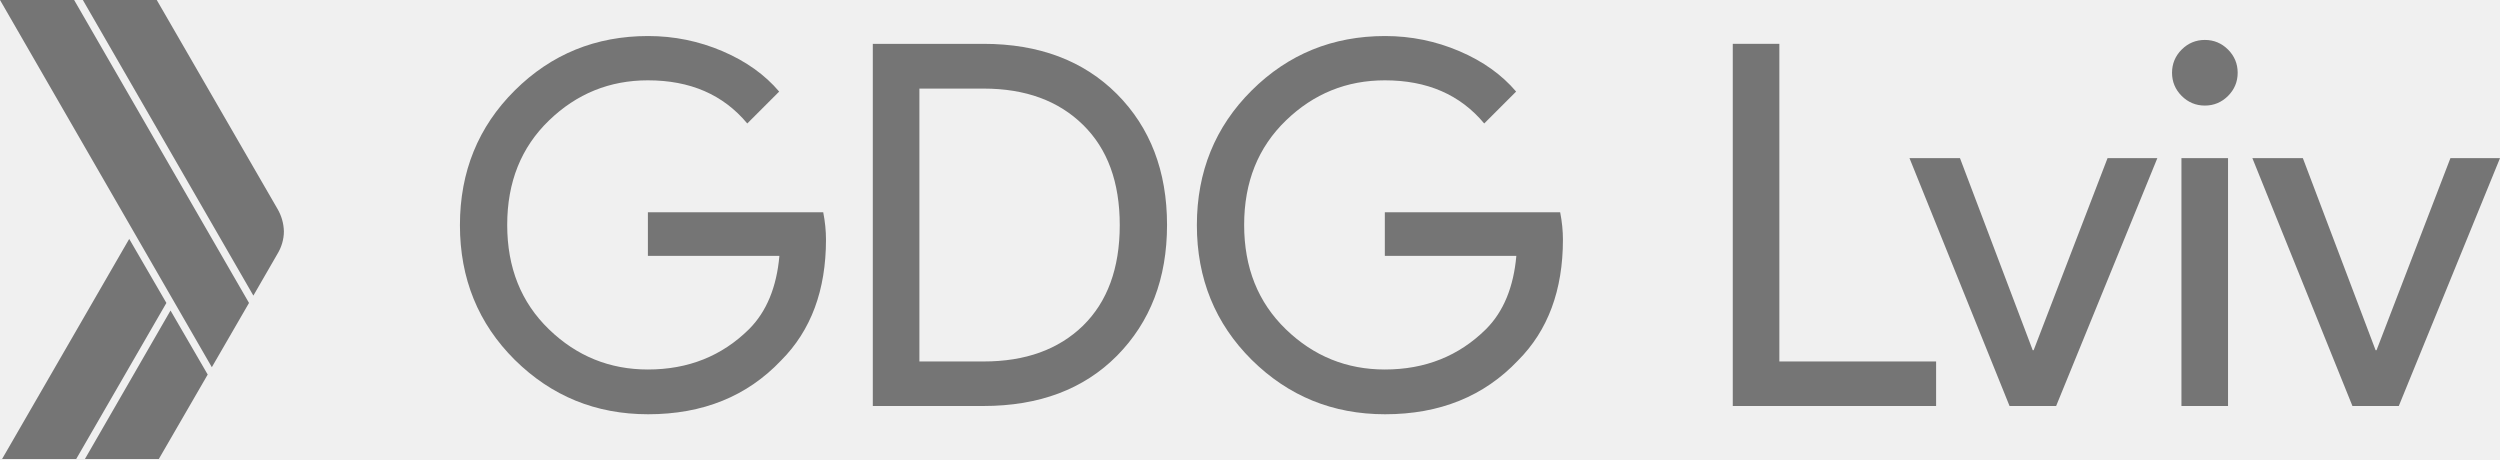
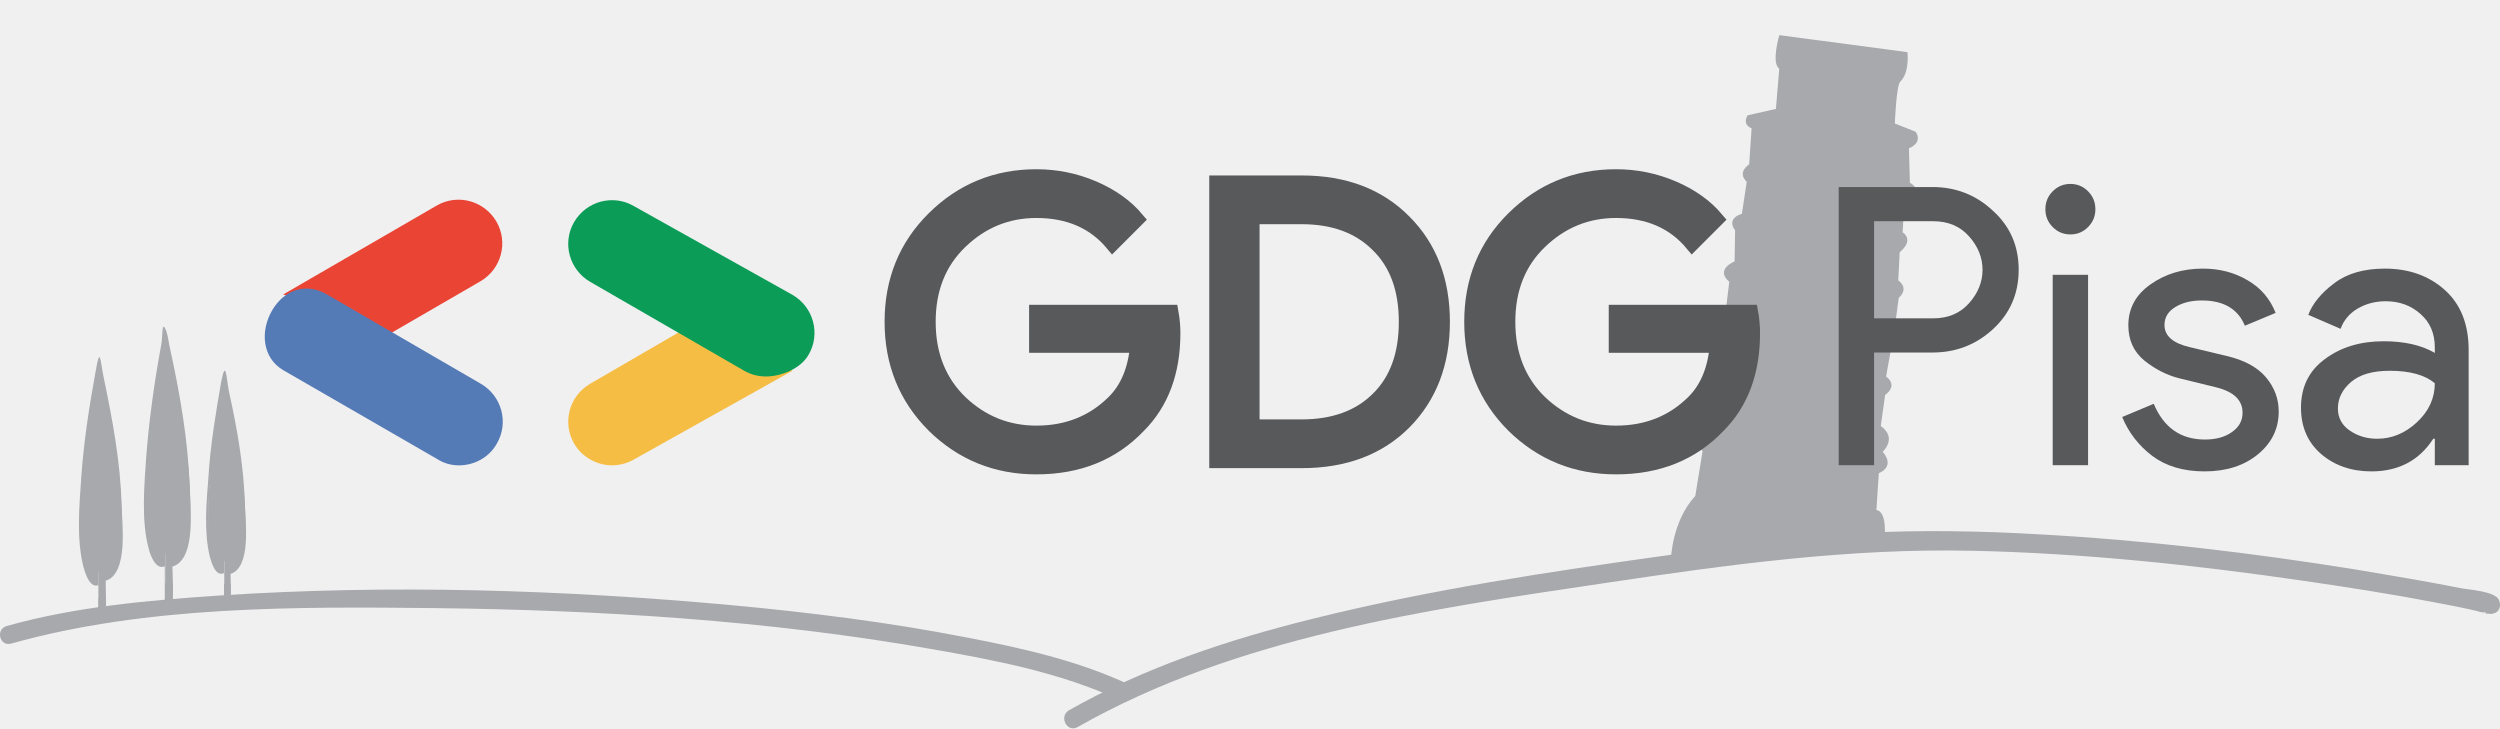
- <svg xmlns="http://www.w3.org/2000/svg" id="Layer_4" viewBox="95 151 1089.3 200">
-   <style>.st0{fill:#757575}</style>
-   <g id="XMLID_6_">
-     <path id="XMLID_3_" class="st0" d="M454.9 255.4c0 22-6.5 39.6-19.6 52.7-14.8 15.6-34.1 23.4-57.9 23.4-22.8 0-42.1-7.9-58.1-23.7-15.9-15.8-23.9-35.4-23.9-58.7s8-42.9 23.9-58.7 35.3-23.7 58.1-23.7c11.3 0 22.1 2.2 32.4 6.6 10.3 4.4 18.5 10.3 24.7 17.6l-13.9 13.9c-10.5-12.6-24.9-18.8-43.3-18.8-16.6 0-31 5.8-43.1 17.5-12.1 11.7-18.2 26.8-18.2 45.5s6.1 33.8 18.2 45.5c12.1 11.7 26.5 17.5 43.1 17.5 17.6 0 32.3-5.9 44.1-17.6 7.6-7.6 12-18.3 13.2-31.9h-57.3v-19h76.4c.8 4.1 1.2 8.1 1.2 11.9z" />
-     <path id="XMLID_20_" class="st0" d="M475.3 327.9V170.1h48.2c24.2 0 43.6 7.3 58.2 21.9 14.5 14.6 21.8 33.6 21.8 57s-7.3 42.3-21.8 57c-14.5 14.6-33.9 21.9-58.2 21.9h-48.2zm20.3-19.4h28c18.2 0 32.6-5.2 43.3-15.6 10.6-10.4 16-25 16-43.8 0-18.7-5.3-33.2-16-43.7s-25.1-15.8-43.3-15.8h-28v118.9z" />
-     <path id="XMLID_23_" class="st0" d="M776 255.4c0 22-6.5 39.6-19.6 52.7-14.8 15.6-34.1 23.4-57.9 23.4-22.8 0-42.1-7.9-58.1-23.7-15.9-15.8-23.9-35.4-23.9-58.7s8-42.9 23.9-58.7 35.3-23.7 58.1-23.7c11.3 0 22.1 2.2 32.4 6.6 10.3 4.4 18.5 10.3 24.7 17.6l-13.9 13.9c-10.5-12.6-24.9-18.8-43.3-18.8-16.6 0-31 5.8-43.1 17.5s-18.2 26.8-18.2 45.5 6.1 33.8 18.2 45.5 26.5 17.5 43.1 17.5c17.6 0 32.3-5.9 44.1-17.6 7.6-7.6 12-18.3 13.2-31.9h-57.3v-19h76.4c.8 4.1 1.2 8.1 1.2 11.9z" />
-     <path id="XMLID_25_" class="st0" d="M850 327.9V170.1h20.3v138.4h68.3v19.4H850z" />
-     <path id="XMLID_27_" class="st0" d="M970.6 327.9l-43.6-108h22l31.7 83.7h.4l32.2-83.7h21.7l-44.1 108h-20.3z" />
-     <path id="XMLID_29_" class="st0" d="M1065.8 192.8c-2.8 2.8-6.2 4.2-10.1 4.2-3.9 0-7.3-1.4-10.1-4.2-2.8-2.8-4.2-6.2-4.2-10.1 0-3.9 1.4-7.3 4.2-10.1 2.8-2.8 6.2-4.2 10.1-4.2 3.9 0 7.3 1.4 10.1 4.2 2.8 2.8 4.2 6.2 4.2 10.1 0 3.9-1.4 7.3-4.2 10.1zm0 135.1h-20.3v-108h20.3v108z" />
-     <path id="XMLID_32_" class="st0" d="M1120 327.9l-43.6-108h22l31.7 83.7h.4l32.2-83.7h21.6l-44.1 108H1120z" />
+ <svg xmlns="http://www.w3.org/2000/svg" version="1.1" x="0px" y="0px" viewBox="0 0 514.861 150" xml:space="preserve" id="svg164" width="514.861" height="150">
+   <defs id="defs168" />
+   <style type="text/css" id="style2">
+ 	.st0{fill:#A7A9AC;}
+ 	.st1{fill:#FFFFFF;stroke:#000000;stroke-miterlimit:10;}
+ 	.st2{fill:#EA4435;}
+ 	.st3{fill:#557BB7;}
+ 	.st4{fill:#F6BD45;}
+ 	.st5{fill:#0B9D57;}
+ 	.st6{fill:#58595B;stroke:#58595B;stroke-width:3;stroke-miterlimit:10;}
+ 	.st7{font-family:'ProductSans-Regular';}
+ 	.st8{font-size:80px;}
+ 	.st9{fill:#58595B;stroke:#58595B;stroke-miterlimit:10;}
+ 	.st10{fill:#58595B;}
+ 	.st11{fill:#58595B;stroke:#58595B;stroke-width:2;stroke-miterlimit:10;}
+ </style>
+   <g id="grafica_dietro" transform="translate(-42.56716,-55.364)">
+     <g id="paesaggio_cipressi3">
+       <g id="g10">
+         <path class="st0" d="m 90.1,178.1 h -1.3 v -7.2 c 0,0 -7.6,3.6 0,-37.2 0,0 8.8,36 1.2,37.3 z" id="path4" style="fill:#a7a9ac" />
+         <g id="g8">
+           <path class="st0" d="m 90.1,175.6 c -0.4,0 -0.9,0 -1.3,0 0,0.8 0,1.7 0,2.5 0,-2.4 0,-4.8 0,-7.2 0,-0.2 -0.2,-2.4 0,-2.5 -1.2,0.5 -2,-1 -2.4,-1.8 -0.9,-1.9 -0.9,-4.5 -0.9,-6.2 0.1,-6.5 1.3,-13.1 2.4,-19.5 0.2,-0.9 0.1,-5.3 1,-4.1 0.5,0.7 0.5,2.3 0.7,3.1 0.8,3.5 1.5,7.1 2,10.6 0.4,2.3 0.7,4.5 1,6.8 0.1,1.2 0.2,2.5 0.3,3.7 0.1,0.8 -0.2,3.5 0.1,0.4 -0.2,2.3 -0.2,6.3 -3.1,7.1 -0.2,0.1 0,4.2 0,4.7 0,2.3 0.1,4.7 0.1,7 0,0.9 0,-0.8 0,-0.9 0,-1.1 0,-2.3 0,-3.4 0,-2.3 -0.1,-4.7 -0.1,-7 0,1.6 0,3.1 0,4.7 4.5,-1.2 3.2,-10.9 3.1,-14.3 -0.2,-7.9 -1.6,-15.7 -3.3,-23.4 -0.5,-2.5 -0.6,-7 -1.6,-1.8 -1.1,6.4 -2.2,12.9 -2.6,19.4 -0.4,5.2 -1,11.4 0.3,16.6 0.3,1 1.1,4.1 2.9,3.3 0,-0.8 0,-1.7 0,-2.5 0,2.4 0,4.8 0,7.2 0,0.1 0,2.5 0,2.5 0.4,0 0.9,0 1.3,0 0.1,0 0.1,-5 0.1,-5 z" id="path6" style="fill:#a7a9ac" />
+         </g>
+       </g>
+     </g>
+     <g id="paesaggio_cipressi2">
+       <g id="g19">
+         <path class="st0" d="m 78.2,177.9 h -1.6 v -8.6 c 0,0 -9.1,4.3 0,-44.6 0,0 10.6,43.2 1.4,44.8 z" id="path13" style="fill:#a7a9ac" />
+         <g id="g17">
+           <path class="st0" d="m 78.2,175.4 c -0.5,0 -1.1,0 -1.6,0 0,0.8 0,1.7 0,2.5 0,-2.9 0,-5.7 0,-8.6 0,-0.2 -0.2,-2.4 0,-2.5 -4.3,1.9 -3.9,-10.8 -3.9,-11.8 0.4,-6 1.2,-11.9 2.1,-17.9 0.1,-0.8 2.1,-9.7 1.7,-9.9 0.2,0.1 0.3,1.3 0.3,1.5 2,6 2.8,13 3.7,19.3 0.3,2.3 0.6,4.6 0.8,6.9 0.1,1.4 0.3,2.7 0.3,4.1 0,-1.3 -0.1,1.5 -0.2,2 -0.3,2.3 -0.9,5.4 -3.5,6 -0.2,0.1 0,4.2 0,4.7 0.1,2.8 0.1,5.6 0.2,8.4 0,0.9 0,-0.8 0,-0.9 0,-1.1 0,-2.3 0,-3.4 -0.1,-2.8 -0.1,-5.6 -0.2,-8.4 0,1.6 0,3.1 0,4.7 5.3,-1.3 3.8,-12.8 3.7,-16.8 -0.3,-9.4 -2,-18.9 -4,-28.1 -0.3,-1.2 -0.4,-2.6 -0.8,-3.7 -1,-2.5 -0.7,1.2 -1,2.7 -1.4,7.6 -2.5,15.3 -3.1,23 -0.4,6 -1.1,13.3 0.5,19.2 0.3,1.2 1.4,4.4 3.3,3.6 0,-0.8 0,-1.7 0,-2.5 0,2.9 0,5.7 0,8.6 0,0.1 0,2.5 0,2.5 0.5,0 1.1,0 1.6,0 0.1,-0.2 0.1,-5.2 0.1,-5.2 z" id="path15" style="fill:#a7a9ac" />
+         </g>
+       </g>
+     </g>
+     <g id="paesaggio_cipressi1">
+       <g id="g28">
+         <path class="st0" d="m 64.4,180.1 -1.5,1 v -8 c 0,0 -8.5,3 0,-42.4 0,0 9.8,40.1 1.3,41.6 z" id="path22" style="fill:#a7a9ac" />
+         <g id="g26">
+           <path class="st0" d="m 64.4,177.6 c -0.5,0.3 -1,0.7 -1.5,1 0,0.8 0,1.7 0,2.5 0,-2.7 0,-5.3 0,-8 0,-0.2 -0.1,-2.5 0,-2.5 -6.8,2.2 -1.3,-30 -1.1,-30.9 0.1,-0.8 1.5,-6.1 1.1,-6.4 0.1,0.1 0,0.4 0.1,0.5 0.4,0.4 0.5,2.4 0.7,2.9 0.9,4 1.7,8 2.3,12 0.4,2.3 0.7,4.6 1,6.9 0.2,1.3 0.3,2.6 0.4,3.9 0,0 0.1,4.8 0.2,3 -0.1,2.5 -0.4,6.7 -3.4,7.4 -0.2,0.1 0,4.2 0,4.7 0.1,2.6 0.1,5.2 0.2,7.8 0,0.9 0,-0.8 0,-0.9 0,-1.1 0,-2.3 0,-3.4 -0.1,-2.6 -0.1,-5.2 -0.2,-7.8 0,1.6 0,3.1 0,4.7 4.9,-1.3 3.5,-11.9 3.4,-15.6 -0.2,-8.9 -1.9,-17.7 -3.7,-26.4 -0.7,-3.4 -0.7,-6.8 -1.7,-0.8 -1.3,7.1 -2.4,14.3 -2.9,21.5 -0.4,5.8 -1,12.5 0.4,18.2 0.3,1.1 1.2,4.6 3.1,4 0,-0.8 0,-1.7 0,-2.5 0,2.7 0,5.3 0,8 0,0.2 0.2,2.4 0,2.5 0.5,-0.3 1,-0.7 1.5,-1 0.9,-0.8 -0.6,-4.8 0.1,-5.3 z" id="path24" style="fill:#a7a9ac" />
+         </g>
+       </g>
+     </g>
+     <g id="torre_vet">
+       <path class="st0" d="m 386.7,170.4 43.9,-3.4 c 0,0 0.9,-6.2 -1.6,-6.6 l 0.5,-7.6 c 0,0 3.5,-1.2 0.8,-4.4 0,0 3.1,-2.8 -0.4,-5.3 l 0.9,-6.4 c 0,0 2.8,-1.8 0.2,-3.8 l 1,-5.6 c 0,0 3.8,-2.2 0.8,-4.6 l 0.8,-6 c 0,0 2.3,-1.8 -0.1,-3.6 l 0.3,-5.8 c 0,0 3.1,-2.3 0.6,-4.1 l 0.4,-6.6 c 0,0 4.4,-1.7 1.1,-3.6 l -0.2,-7.1 c 0,0 2.9,-1 1.4,-3.4 l -4.3,-1.7 c 0,0 0.3,-7.8 1.1,-8.6 2,-1.9 1.5,-6.1 1.5,-6.1 L 409,62.6 c 0,0 -1.7,5.8 0,6.9 l -0.7,8.3 -5.8,1.3 c 0,0 -1.3,1.8 0.8,2.7 l -0.5,7.4 c 0,0 -2.6,1.6 -0.5,3.6 l -1,6.6 c 0,0 -3.3,0.8 -1.4,3.4 l -0.1,6.4 c 0,0 -4.1,1.6 -1.1,4.2 l -0.7,5.8 c 0,0 -2.6,1.3 -0.5,3.4 l -0.3,5.9 c 0,0 -3.2,1.1 -0.9,3.5 l -0.9,7.5 c 0,0 -3.1,1.1 -1.5,4.7 0,0 -2.5,1.9 -0.7,4.1 l -1.5,9.2 c -4.8,5.2 -5,12.9 -5,12.9 z" id="path31" style="fill:#a7a9ac" />
+       <path class="st1" d="M 407.6,-73.8" id="path33" style="fill:#ffffff;stroke:#000000;stroke-miterlimit:10" />
+     </g>
+     <g id="curve_nuove">
+       <g id="g40">
+         <g id="g38">
+           <path class="st0" d="m 264.5,205.1 c 32.5,-18.5 71.8,-24.2 108.2,-29.6 25.4,-3.8 50.6,-7.3 76.3,-6.7 22.8,0.5 45.5,2.9 68.1,6.2 9,1.3 17.9,2.7 26.8,4.4 2.6,0.5 5.3,1 7.9,1.6 0.7,0.1 1.6,0.5 2.3,0.5 1.3,-0.1 0.7,1.1 -0.1,-0.6 0.4,-0.9 0.7,-1.8 1.1,-2.8 0.5,0 0.6,-0.1 0.3,-0.1 -2.4,-0.2 -2.4,3.6 0,3.8 0.2,0 0.4,0 0.7,-0.1 1.3,-0.3 1.6,-1.7 1.1,-2.8 -0.8,-1.8 -6.4,-2.1 -7.8,-2.4 -7.1,-1.4 -14.2,-2.6 -21.4,-3.8 -21.7,-3.5 -43.6,-6.1 -65.6,-7.3 -12,-0.7 -24.1,-0.9 -36.1,-0.3 -13.5,0.7 -26.9,2.7 -40.2,4.6 -24.5,3.4 -49.1,7.1 -73.2,13.1 -17.4,4.3 -34.6,10 -50.3,18.9 -2,1.4 -0.2,4.6 1.9,3.4 z" id="path36" style="fill:#a7a9ac" />
+         </g>
+       </g>
+       <g id="g46">
+         <g id="g44">
+           <path class="st0" d="m 44.9,187.9 c 27.8,-7.8 58.6,-7.6 87.2,-7.3 34.1,0.4 68.5,2.5 102.1,8.4 13.2,2.3 26.9,4.9 39.1,10.6 2.2,1 4.1,-2.2 1.9,-3.2 -10.6,-5 -22.3,-7.6 -33.8,-9.8 -15.9,-3.1 -32,-5.1 -48.1,-6.6 -35,-3.2 -70.4,-4.3 -105.5,-2 -14.7,1 -29.7,2.3 -43.9,6.3 -2.3,0.7 -1.4,4.3 1,3.6 z" id="path42" style="fill:#a7a9ac" />
+         </g>
+       </g>
+     </g>
  </g>
-   <g id="XMLID_261_">
-     <path id="XMLID_259_" class="st0" d="M127.3 151H95l92.3 160 16.2-28-76.2-132z" />
-     <path id="XMLID_258_" class="st0" d="M215.9 242l-52.6-91h-32.2l74.3 128.8 10.5-18.2c1.7-2.8 2.8-6.2 2.8-9.8-.1-3.6-1.1-6.9-2.8-9.8z" />
-     <path id="XMLID_257_" class="st0" d="M151.3 255.1L95.9 351h32.3l39.3-68-16.2-27.9z" />
-     <path id="XMLID_256_" class="st0" d="M169.3 286.3L132 351h32.2l21.3-36.8-16.2-27.9z" />
+   <g id="google" transform="translate(-42.56716,-55.364)">
+     <g id="g68">
+       <g id="g66">
+         <g id="g52">
+           <path class="st2" d="m 123.2,123.9 18.3,-10.6 c 4.3,-2.5 5.8,-8 3.3,-12.3 -2.5,-4.3 -8,-5.8 -12.3,-3.3 L 100.9,116 Z" id="path50" style="fill:#ea4435" />
+         </g>
+         <g id="g56">
+           <path class="st3" d="m 137.1,151.2 c 3.1,0 6.2,-1.6 7.8,-4.5 2.5,-4.3 1,-9.8 -3.3,-12.3 L 109.9,116 c -4.3,-2.5 -8.8,-1 -11.3,3.3 -2.5,4.3 -2,9.8 2.3,12.3 l 31.7,18.3 c 1.4,0.9 2.9,1.3 4.5,1.3 z" id="path54" style="fill:#557bb7" />
+         </g>
+         <g id="g60">
+           <path class="st4" d="m 168.6,151.2 c 1.5,0 3.1,-0.4 4.5,-1.2 l 32.7,-18.3 -23.1,-8.1 -18.6,10.8 c -4.3,2.5 -5.8,8 -3.3,12.3 1.6,2.8 4.7,4.5 7.8,4.5 z" id="path58" style="fill:#f6bd45" />
+         </g>
+         <g id="g64">
+           <path class="st5" d="m 200.3,132.9 c 3.1,0 7.2,-1.6 8.8,-4.5 2.5,-4.3 1,-9.8 -3.3,-12.3 L 173.1,97.8 c -4.3,-2.5 -9.8,-1 -12.3,3.3 -2.5,4.3 -1,9.8 3.3,12.3 l 31.7,18.3 c 1.4,0.8 2.9,1.2 4.5,1.2 z" id="path62" style="fill:#0b9d57" />
+         </g>
+       </g>
+     </g>
+   </g>
+   <g id="gdg" transform="translate(-42.56716,-55.364)">
+     <g aria-label="GDG " transform="translate(223.2835,150.2772)" style="" id="text75">
+       <path d="m 60.88,-26.32 q 0,12 -7.12,19.12 -8.08,8.48 -21.04,8.48 -12.4,0 -21.12,-8.56 -8.64,-8.64 -8.64,-21.36 0,-12.72 8.64,-21.28 8.72,-8.64 21.12,-8.64 6.16,0 11.76,2.4 5.6,2.4 8.96,6.4 l -5.04,5.04 q -5.68,-6.8 -15.68,-6.8 -9.04,0 -15.68,6.4 -6.56,6.32 -6.56,16.48 0,10.16 6.56,16.56 6.64,6.32 15.68,6.32 9.6,0 16,-6.4 4.16,-4.16 4.8,-11.6 h -20.8 v -6.88 h 27.76 q 0.4,2.24 0.4,4.32 z" style="font-style:normal;font-variant:normal;font-weight:normal;font-stretch:normal;font-size:80px;font-family:'Product Sans';-inkscape-font-specification:'Product Sans';fill:#58595b;stroke:#58595b;stroke-width:3;stroke-miterlimit:10" id="path174" />
+       <path d="m 69.823,0 v -57.28 h 17.52 q 13.2,0 21.12,8 7.92,7.92 7.92,20.64 0,12.72 -7.92,20.72 -7.92,7.92 -21.12,7.92 z m 7.36,-7.04 h 10.16 q 9.92,0 15.68,-5.68 5.84,-5.68 5.84,-15.92 0,-10.16 -5.84,-15.84 -5.76,-5.76 -15.68,-5.76 h -10.16 z" style="font-style:normal;font-variant:normal;font-weight:normal;font-stretch:normal;font-size:80px;font-family:'Product Sans';-inkscape-font-specification:'Product Sans';fill:#58595b;stroke:#58595b;stroke-width:3;stroke-miterlimit:10" id="path176" />
+       <path d="m 180.255,-26.32 q 0,12 -7.12,19.12 -8.08,8.48 -21.04,8.48 -12.4,0 -21.12,-8.56 -8.64,-8.64 -8.64,-21.36 0,-12.72 8.64,-21.28 8.72,-8.64 21.12,-8.64 6.16,0 11.76,2.4 5.6,2.4 8.96,6.4 l -5.04,5.04 q -5.68,-6.8 -15.68,-6.8 -9.04,0 -15.68,6.4 -6.56,6.32 -6.56,16.48 0,10.16 6.56,16.56 6.64,6.32 15.68,6.32 9.6,0 16,-6.4 4.16,-4.16 4.8,-11.6 h -20.8 v -6.88 h 27.76 q 0.4,2.24 0.4,4.32 z" style="font-style:normal;font-variant:normal;font-weight:normal;font-stretch:normal;font-size:80px;font-family:'Product Sans';-inkscape-font-specification:'Product Sans';fill:#58595b;stroke:#58595b;stroke-width:3;stroke-miterlimit:10" id="path178" />
+     </g>
+     <g aria-label="Pisa" transform="matrix(0.99,0,0,1,415.5348,151.1634)" style="font-size:80px;font-family:ProductSans-Regular;fill:#58595b" id="text77">
+       <path d="M 13.12,0 H 5.76 v -57.28 h 19.52 q 7.28,0 12.56,4.88 5.36,4.8 5.36,12.16 0,7.36 -5.36,12.24 -5.28,4.8 -12.56,4.8 H 13.12 Z m 0,-30.24 h 12.32 q 4.64,0 7.44,-3.12 2.8,-3.12 2.8,-6.88 0,-3.76 -2.8,-6.88 -2.8,-3.12 -7.44,-3.12 H 13.12 Z" style="font-style:normal;font-variant:normal;font-weight:normal;font-stretch:normal;font-family:'Product Sans';-inkscape-font-specification:'Product Sans'" id="path181" />
+       <path d="m 57.636,-49.04 q -1.52,1.52 -3.68,1.52 -2.16,0 -3.68,-1.52 -1.52,-1.52 -1.52,-3.68 0,-2.16 1.52,-3.68 1.52,-1.52 3.68,-1.52 2.16,0 3.68,1.52 1.52,1.52 1.52,3.68 0,2.16 -1.52,3.68 z m 0,49.04 h -7.36 v -39.2 h 7.36 z" style="font-style:normal;font-variant:normal;font-weight:normal;font-stretch:normal;font-family:'Product Sans';-inkscape-font-specification:'Product Sans'" id="path183" />
+       <path d="m 81.853,1.28 q -6.56,0 -10.88,-3.2 -4.24,-3.2 -6.24,-8 l 6.56,-2.72 q 3.12,7.36 10.64,7.36 3.44,0 5.6,-1.52 2.24,-1.52 2.24,-4 0,-3.84 -5.36,-5.2 l -7.92,-1.92 q -3.76,-0.96 -7.12,-3.6 -3.36,-2.72 -3.36,-7.28 0,-5.2 4.56,-8.4 4.64,-3.28 10.96,-3.28 5.2,0 9.28,2.4 4.08,2.32 5.84,6.72 l -6.4,2.64 q -2.16,-5.2 -8.96,-5.2 -3.28,0 -5.52,1.36 -2.24,1.36 -2.24,3.68 0,3.36 5.2,4.56 l 7.76,1.84 q 5.52,1.28 8.16,4.4 2.64,3.12 2.64,7.04 0,5.28 -4.32,8.8 -4.32,3.52 -11.12,3.52 z" style="font-style:normal;font-variant:normal;font-weight:normal;font-stretch:normal;font-family:'Product Sans';-inkscape-font-specification:'Product Sans'" id="path185" />
+       <path d="m 116.567,1.28 q -6.24,0 -10.48,-3.6 -4.16,-3.6 -4.16,-9.52 0,-6.4 4.96,-10 4.96,-3.68 12.24,-3.68 6.48,0 10.64,2.4 v -1.12 q 0,-4.32 -2.96,-6.88 -2.96,-2.64 -7.28,-2.64 -3.2,0 -5.84,1.52 -2.56,1.52 -3.52,4.16 l -6.72,-2.88 q 1.36,-3.52 5.36,-6.48 4,-3.04 10.56,-3.04 7.52,0 12.48,4.4 4.96,4.4 4.96,12.4 V 0 h -7.04 v -5.44 h -0.32 q -4.4,6.72 -12.88,6.72 z m 1.2,-6.72 q 4.56,0 8.24,-3.36 3.76,-3.44 3.76,-8.08 -3.12,-2.56 -9.36,-2.56 -5.36,0 -8.08,2.32 -2.72,2.32 -2.72,5.44 0,2.88 2.48,4.56 2.48,1.68 5.68,1.68 z" style="font-style:normal;font-variant:normal;font-weight:normal;font-stretch:normal;font-family:'Product Sans';-inkscape-font-specification:'Product Sans'" id="path187" />
+     </g>
  </g>
</svg>
